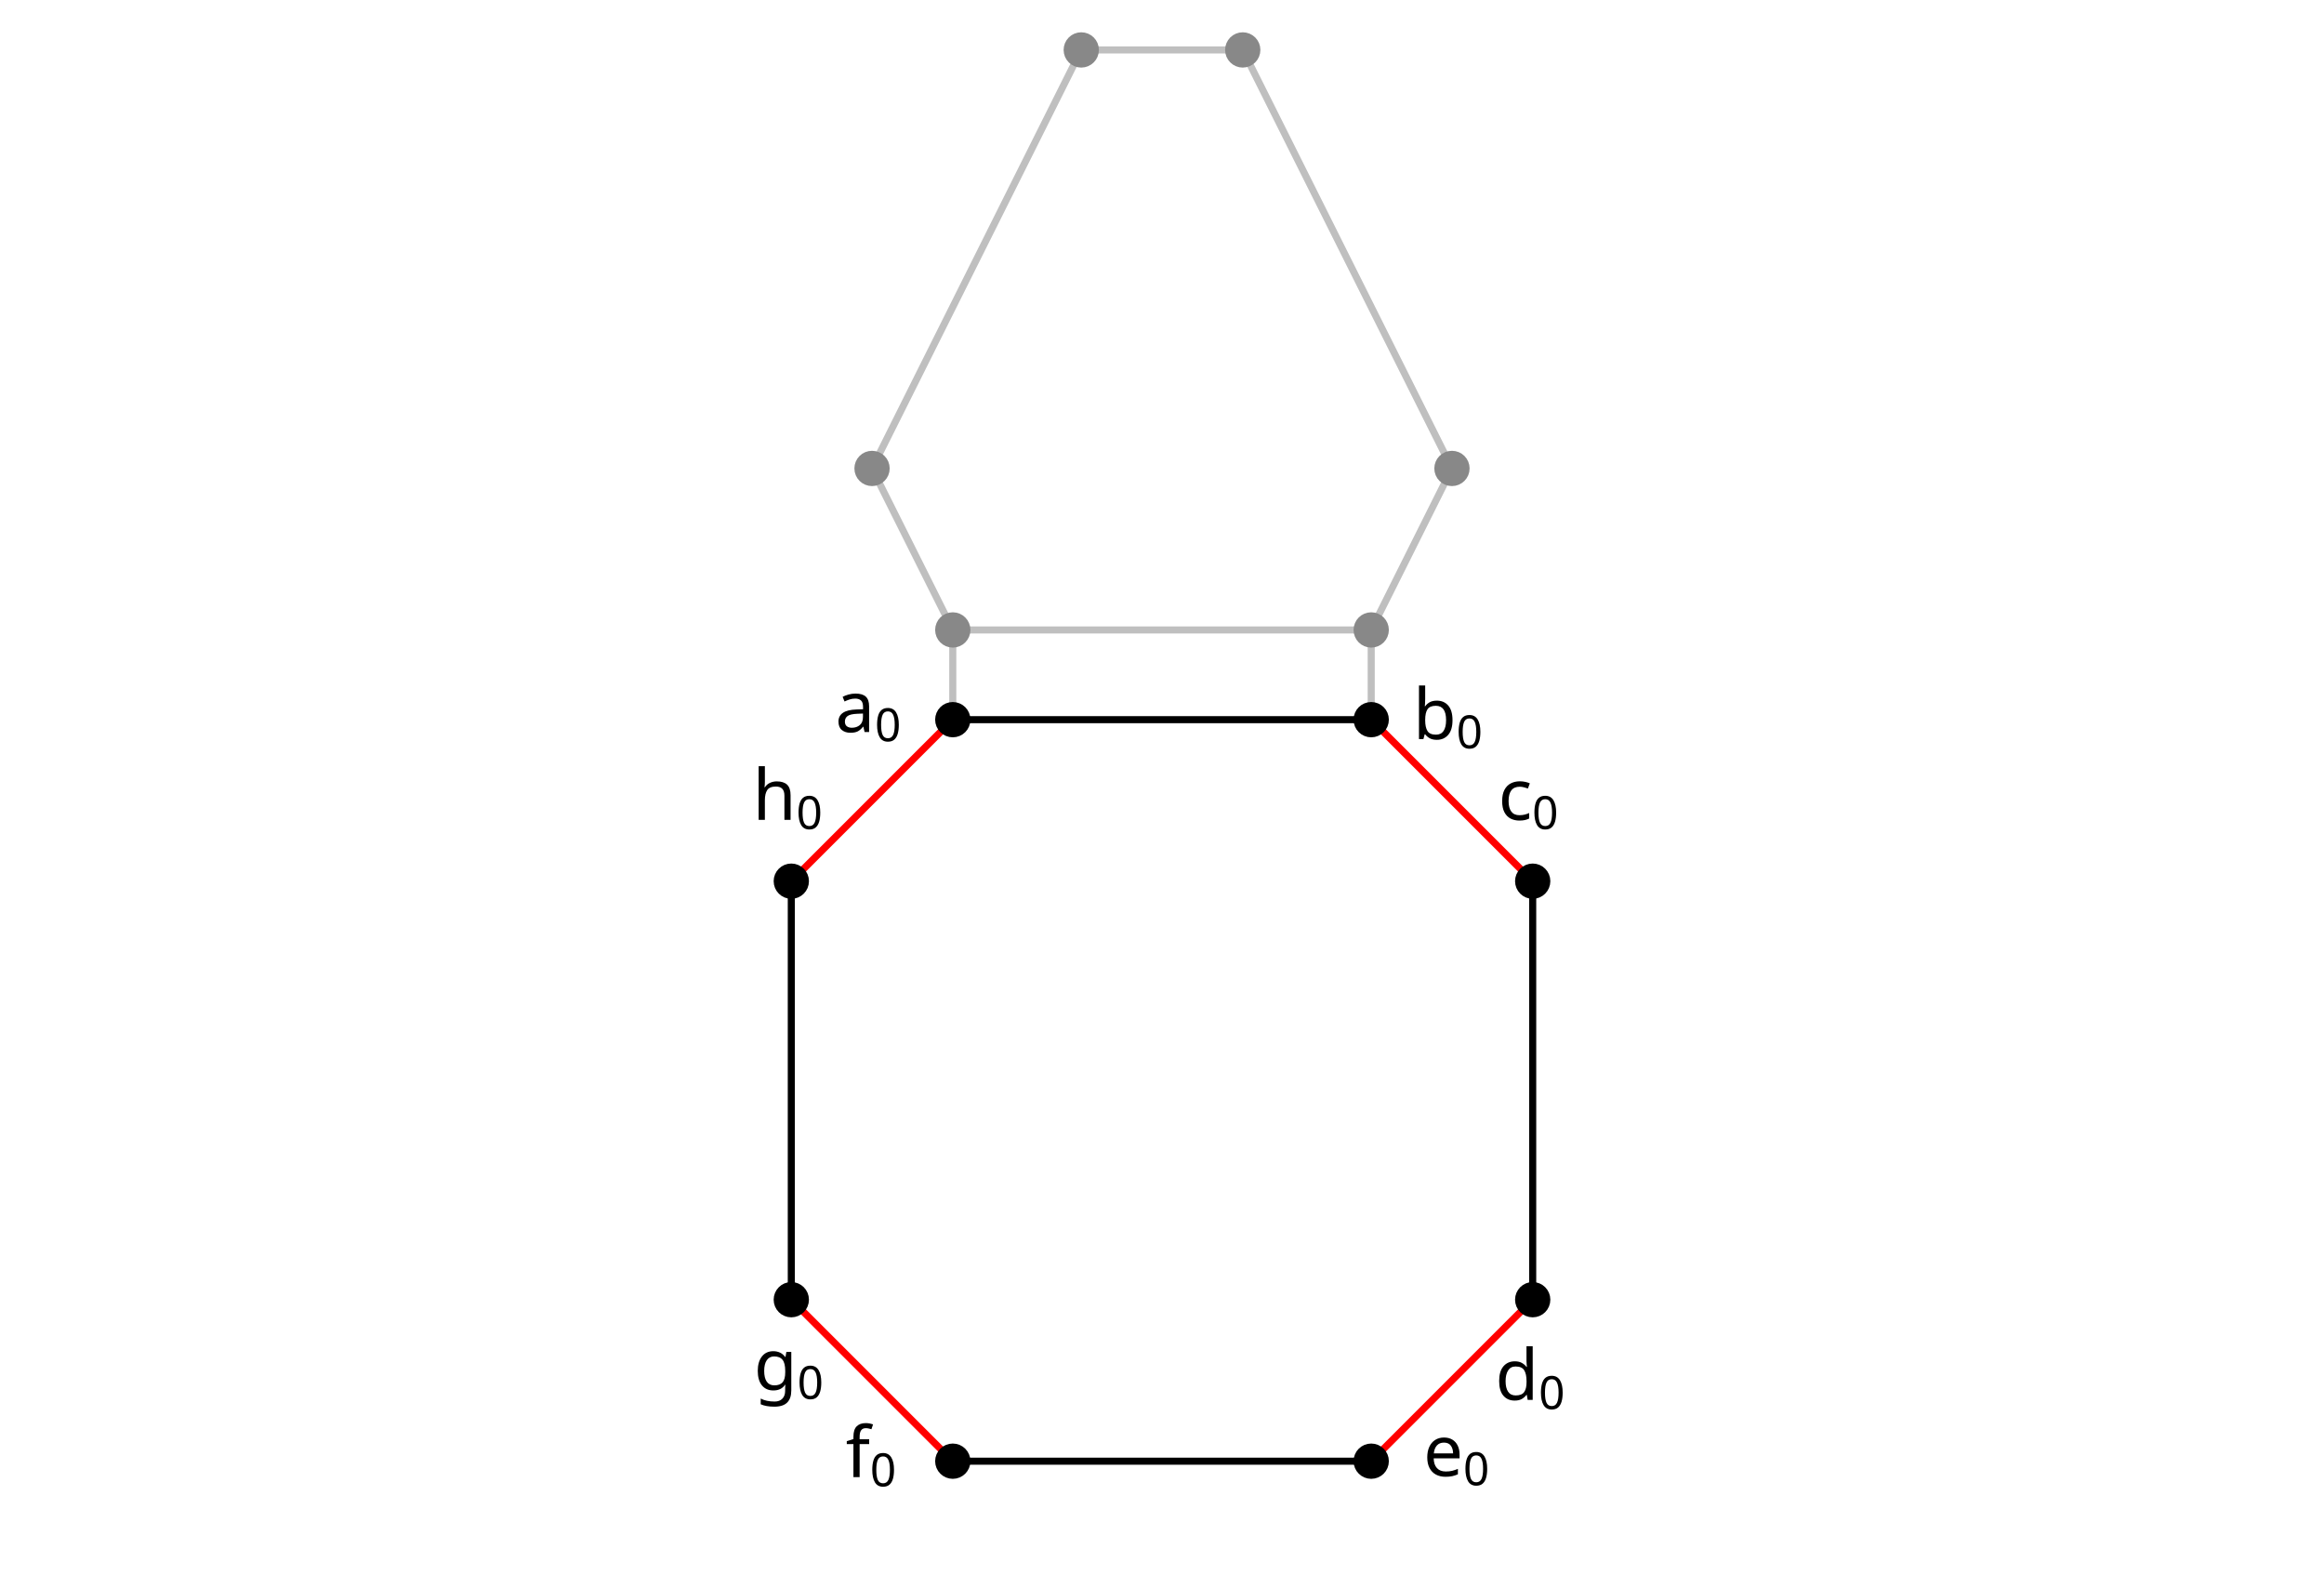
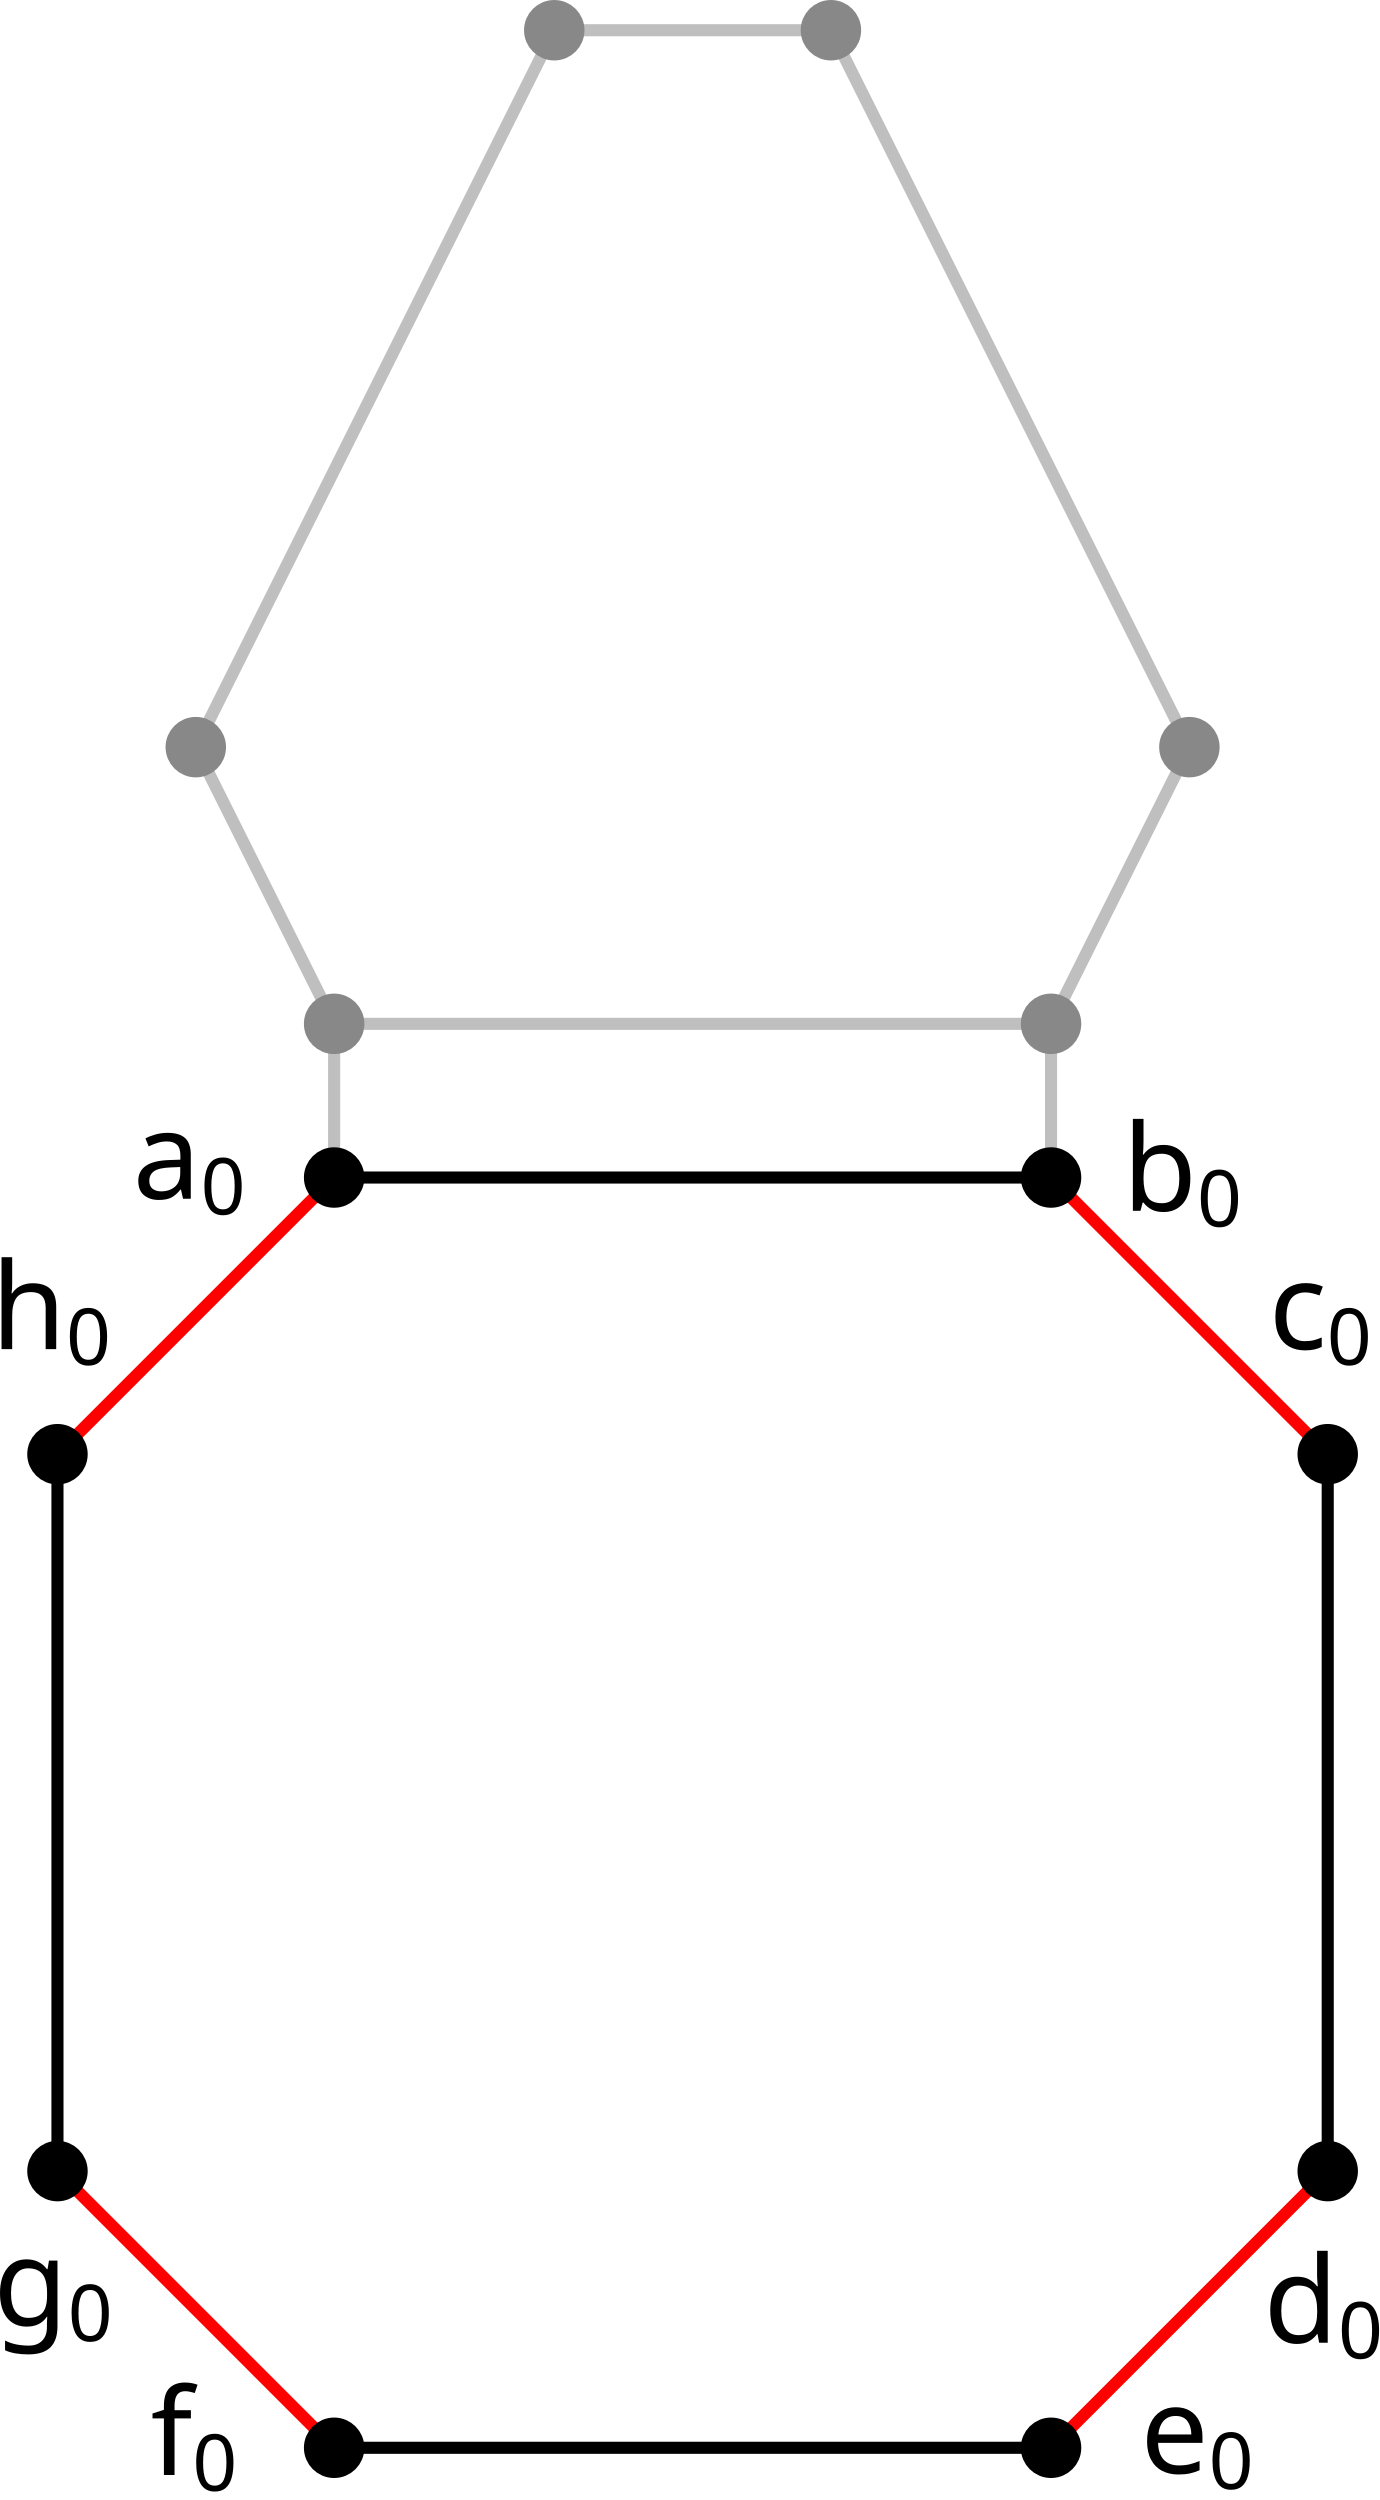
- <svg xmlns="http://www.w3.org/2000/svg" height="892" width="1317" version="1.1" id="svg516">
+ <svg xmlns="http://www.w3.org/2000/svg" height="826.895" width="456.146" version="1.1" id="svg516">
  <defs id="defs520" />
-   <line x1="448.426" y1="736.403" x2="539.938" y2="827.915" id="link0_a1_1" stroke="red" stroke-width="4px" />
-   <line x1="448.426" y1="736.403" x2="448.426" y2="736.403" id="link0_a2_0" stroke="blue" stroke-width="4px" />
-   <line x1="448.426" y1="736.403" x2="448.426" y2="736.403" id="link0_a3_0" stroke="green" stroke-width="4px" />
-   <line x1="448.426" y1="736.403" x2="448.426" y2="499.279" id="link0_a0_7" style="stroke:black;stroke-width:4px" />
-   <circle cx="448.426" cy="736.403" r="5" fill="rgb(0,0,0)" stroke="none" id="dart0" style="stroke:#000000;stroke-opacity:1;stroke-width:10;stroke-dasharray:none" />
-   <line x1="539.938" y1="827.915" x2="539.938" y2="827.915" id="link1_a2_1" stroke="blue" stroke-width="4px" />
-   <line x1="539.938" y1="827.915" x2="539.938" y2="827.915" id="link1_a3_1" stroke="green" stroke-width="4px" />
-   <line x1="539.938" y1="827.915" x2="777.062" y2="827.915" id="link1_a0_2" style="stroke:black;stroke-width:4px" />
-   <circle cx="539.938" cy="827.915" r="5" fill="rgb(0,0,0)" stroke="none" id="dart1" style="stroke:#000000;stroke-opacity:1;stroke-width:10;stroke-dasharray:none" />
-   <line x1="777.062" y1="827.915" x2="868.574" y2="736.403" id="link2_a1_3" stroke="red" stroke-width="4px" />
-   <line x1="777.062" y1="827.915" x2="777.062" y2="827.915" id="link2_a2_2" stroke="blue" stroke-width="4px" />
-   <line x1="777.062" y1="827.915" x2="777.062" y2="827.915" id="link2_a3_2" stroke="green" stroke-width="4px" />
-   <circle cx="777.062" cy="827.915" r="5" fill="rgb(0,0,0)" stroke="none" id="dart2" style="stroke:#000000;stroke-opacity:1;stroke-width:10;stroke-dasharray:none" />
-   <line x1="868.574" y1="736.403" x2="868.574" y2="736.403" id="link3_a2_3" stroke="blue" stroke-width="4px" />
-   <line x1="868.574" y1="736.403" x2="868.574" y2="736.403" id="link3_a3_3" stroke="green" stroke-width="4px" />
-   <line x1="868.574" y1="736.403" x2="868.574" y2="499.279" id="link3_a0_4" style="stroke:black;stroke-width:4px" />
-   <circle cx="868.574" cy="736.403" r="5" fill="rgb(0,0,0)" stroke="none" id="dart3" style="stroke:#000000;stroke-opacity:1;stroke-width:10;stroke-dasharray:none" />
-   <line x1="868.574" y1="499.279" x2="777.062" y2="407.767" id="link4_a1_5" stroke="red" stroke-width="4px" />
-   <line x1="868.574" y1="499.279" x2="868.574" y2="499.279" id="link4_a2_4" stroke="blue" stroke-width="4px" />
-   <line x1="868.574" y1="499.279" x2="868.574" y2="499.279" id="link4_a3_4" stroke="green" stroke-width="4px" />
-   <circle cx="868.574" cy="499.279" r="5" fill="rgb(0,0,0)" stroke="none" id="dart4" style="stroke:#000000;stroke-opacity:1;stroke-width:10;stroke-dasharray:none" />
-   <line x1="777.062" y1="407.767" x2="777.062" y2="356.928" id="link5_a2_12" stroke="blue" stroke-width="4px" style="stroke:#888888;stroke-opacity:0.533" />
-   <line x1="777.062" y1="407.767" x2="777.062" y2="407.767" id="link5_a3_5" stroke="green" stroke-width="4px" style="stroke:#888888;stroke-opacity:0.533" />
-   <line x1="777.062" y1="407.767" x2="539.938" y2="407.767" id="link5_a0_6" style="stroke:black;stroke-width:4px" />
-   <circle cx="777.062" cy="407.767" r="5" fill="rgb(0,0,0)" stroke="none" id="dart5" style="stroke:#000000;stroke-opacity:1;stroke-width:10;stroke-dasharray:none" />
-   <line x1="539.938" y1="407.767" x2="448.426" y2="499.279" id="link6_a1_7" stroke="red" stroke-width="4px" />
-   <line x1="539.938" y1="407.767" x2="539.938" y2="356.928" id="link6_a2_8" stroke="blue" stroke-width="4px" style="stroke:#888888;stroke-opacity:0.533" />
-   <line x1="539.938" y1="407.767" x2="539.938" y2="407.767" id="link6_a3_6" stroke="green" stroke-width="4px" style="stroke:#888888;stroke-opacity:0.533" />
-   <circle cx="539.938" cy="407.767" r="5" fill="rgb(0,0,0)" stroke="none" id="dart6" style="stroke:#000000;stroke-opacity:1;stroke-width:10;stroke-dasharray:none" />
-   <line x1="448.426" y1="499.279" x2="448.426" y2="499.279" id="link7_a2_7" stroke="blue" stroke-width="4px" />
-   <line x1="448.426" y1="499.279" x2="448.426" y2="499.279" id="link7_a3_7" stroke="green" stroke-width="4px" />
-   <circle cx="448.426" cy="499.279" r="5" fill="rgb(0,0,0)" stroke="none" id="dart7" style="stroke:#000000;stroke-opacity:1;stroke-width:10;stroke-dasharray:none" />
-   <line x1="539.938" y1="356.928" x2="494.182" y2="265.416" id="link8_a1_9" stroke="red" stroke-width="4px" style="stroke:#888888;stroke-opacity:0.533" />
-   <line x1="539.938" y1="356.928" x2="539.938" y2="356.928" id="link8_a3_8" stroke="green" stroke-width="4px" style="stroke:#888888;stroke-opacity:0.533" />
-   <line x1="539.938" y1="356.928" x2="777.062" y2="356.928" id="link8_a0_12" style="stroke:#888888;stroke-width:4px;stroke-opacity:0.533" />
-   <circle cx="539.938" cy="356.928" r="5" fill="rgb(0,0,0)" stroke="none" id="dart8" style="stroke:#888888;stroke-opacity:1;stroke-width:10;stroke-dasharray:none;fill:#888888;fill-opacity:0.533" />
-   <line x1="494.182" y1="265.416" x2="494.182" y2="265.416" id="link9_a2_9" stroke="blue" stroke-width="4px" style="stroke:#888888;stroke-opacity:0.533" />
-   <line x1="494.182" y1="265.416" x2="494.182" y2="265.416" id="link9_a3_9" stroke="green" stroke-width="4px" style="stroke:#888888;stroke-opacity:0.533" />
-   <line x1="494.182" y1="265.416" x2="612.744" y2="28.292" id="link9_a0_10" style="stroke:#888888;stroke-width:4px;stroke-opacity:0.533" />
-   <circle cx="494.182" cy="265.416" r="5" fill="rgb(0,0,0)" stroke="none" id="dart9" style="stroke:#888888;stroke-opacity:1;stroke-width:10;stroke-dasharray:none;fill:#888888;fill-opacity:0.533" />
-   <line x1="612.744" y1="28.292" x2="704.256" y2="28.292" id="link10_a1_14" stroke="red" stroke-width="4px" style="stroke:#888888;stroke-opacity:0.533" />
-   <line x1="612.744" y1="28.292" x2="612.744" y2="28.292" id="link10_a2_10" stroke="blue" stroke-width="4px" style="stroke:#888888;stroke-opacity:0.533" />
-   <line x1="612.744" y1="28.292" x2="612.744" y2="28.292" id="link10_a3_10" stroke="green" stroke-width="4px" style="stroke:#888888;stroke-opacity:0.533" />
-   <circle cx="612.744" cy="28.292" r="5" fill="rgb(0,0,0)" stroke="none" id="dart10" style="stroke:#888888;stroke-opacity:1;stroke-width:10;stroke-dasharray:none;fill:#888888;fill-opacity:0.533" />
-   <line x1="777.062" y1="356.928" x2="822.818" y2="265.416" id="link12_a1_13" stroke="red" stroke-width="4px" style="stroke:#888888;stroke-opacity:0.533" />
-   <line x1="777.062" y1="356.928" x2="777.062" y2="356.928" id="link12_a3_12" stroke="green" stroke-width="4px" style="stroke:#888888;stroke-opacity:0.533" />
-   <circle cx="777.062" cy="356.928" r="5" fill="rgb(0,0,0)" stroke="none" id="dart12" style="stroke:#888888;stroke-opacity:1;stroke-width:10;stroke-dasharray:none;fill:#888888;fill-opacity:0.533" />
-   <line x1="822.818" y1="265.416" x2="822.818" y2="265.416" id="link13_a2_13" stroke="blue" stroke-width="4px" style="stroke:#888888;stroke-opacity:0.533" />
-   <line x1="822.818" y1="265.416" x2="822.818" y2="265.416" id="link13_a3_13" stroke="green" stroke-width="4px" style="stroke:#888888;stroke-opacity:0.533" />
-   <line x1="822.818" y1="265.416" x2="704.256" y2="28.292" id="link13_a0_14" style="stroke:#888888;stroke-width:4px;stroke-opacity:0.533" />
-   <circle cx="822.818" cy="265.416" r="5" fill="rgb(0,0,0)" stroke="none" id="dart13" style="stroke:#888888;stroke-opacity:1;stroke-width:10;stroke-dasharray:none;fill:#888888;fill-opacity:0.533" />
-   <line x1="704.256" y1="28.292" x2="704.256" y2="28.292" id="link14_a2_14" stroke="blue" stroke-width="4px" style="stroke:#888888;stroke-opacity:0.533" />
-   <line x1="704.256" y1="28.292" x2="704.256" y2="28.292" id="link14_a3_14" stroke="green" stroke-width="4px" style="stroke:#888888;stroke-opacity:0.533" />
-   <circle cx="704.256" cy="28.292" r="5" fill="rgb(0,0,0)" stroke="none" id="dart14" style="stroke:#888888;stroke-opacity:1;stroke-width:10;stroke-dasharray:none;fill:#888888;fill-opacity:0.533" />
-   <text xml:space="preserve" style="font-style:normal;font-weight:normal;font-size:40px;line-height:1.25;font-family:sans-serif;fill:#000000;fill-opacity:1;stroke:none" x="473.317" y="414.784" id="text1558">
-     <tspan id="tspan1556" x="473.317" y="414.784">a<tspan style="font-size:65%;baseline-shift:sub" id="tspan1610">0</tspan>
+   <line x1="19.007" y1="718.112" x2="110.518" y2="809.624" id="link0_a1_1" stroke="#ff0000" stroke-width="4px" />
+   <line x1="19.007" y1="718.112" x2="19.007" y2="718.112" id="link0_a2_0" stroke="#0000ff" stroke-width="4px" />
+   <line x1="19.007" y1="718.112" x2="19.007" y2="718.112" id="link0_a3_0" stroke="#008000" stroke-width="4px" />
+   <line x1="19.007" y1="718.112" x2="19.007" y2="480.988" id="link0_a0_7" style="stroke:#000000;stroke-width:4px" />
+   <circle cx="19.007" cy="718.112" r="5" fill="#000000" stroke="none" id="dart0" style="stroke:#000000;stroke-width:10;stroke-dasharray:none;stroke-opacity:1" />
+   <line x1="110.518" y1="809.624" x2="110.518" y2="809.624" id="link1_a2_1" stroke="#0000ff" stroke-width="4px" />
+   <line x1="110.518" y1="809.624" x2="110.518" y2="809.624" id="link1_a3_1" stroke="#008000" stroke-width="4px" />
+   <line x1="110.518" y1="809.624" x2="347.642" y2="809.624" id="link1_a0_2" style="stroke:#000000;stroke-width:4px" />
+   <circle cx="110.518" cy="809.624" r="5" fill="#000000" stroke="none" id="dart1" style="stroke:#000000;stroke-width:10;stroke-dasharray:none;stroke-opacity:1" />
+   <line x1="347.642" y1="809.624" x2="439.154" y2="718.112" id="link2_a1_3" stroke="#ff0000" stroke-width="4px" />
+   <line x1="347.642" y1="809.624" x2="347.642" y2="809.624" id="link2_a2_2" stroke="#0000ff" stroke-width="4px" />
+   <line x1="347.642" y1="809.624" x2="347.642" y2="809.624" id="link2_a3_2" stroke="#008000" stroke-width="4px" />
+   <circle cx="347.642" cy="809.624" r="5" fill="#000000" stroke="none" id="dart2" style="stroke:#000000;stroke-width:10;stroke-dasharray:none;stroke-opacity:1" />
+   <line x1="439.154" y1="718.112" x2="439.154" y2="718.112" id="link3_a2_3" stroke="#0000ff" stroke-width="4px" />
+   <line x1="439.154" y1="718.112" x2="439.154" y2="718.112" id="link3_a3_3" stroke="#008000" stroke-width="4px" />
+   <line x1="439.154" y1="718.112" x2="439.154" y2="480.988" id="link3_a0_4" style="stroke:#000000;stroke-width:4px" />
+   <circle cx="439.154" cy="718.112" r="5" fill="#000000" stroke="none" id="dart3" style="stroke:#000000;stroke-width:10;stroke-dasharray:none;stroke-opacity:1" />
+   <line x1="439.154" y1="480.988" x2="347.642" y2="389.476" id="link4_a1_5" stroke="#ff0000" stroke-width="4px" />
+   <line x1="439.154" y1="480.988" x2="439.154" y2="480.988" id="link4_a2_4" stroke="#0000ff" stroke-width="4px" />
+   <line x1="439.154" y1="480.988" x2="439.154" y2="480.988" id="link4_a3_4" stroke="#008000" stroke-width="4px" />
+   <circle cx="439.154" cy="480.988" r="5" fill="#000000" stroke="none" id="dart4" style="stroke:#000000;stroke-width:10;stroke-dasharray:none;stroke-opacity:1" />
+   <line x1="347.642" y1="389.476" x2="347.642" y2="338.636" id="link5_a2_12" stroke="blue" stroke-width="4px" style="stroke:#888888;stroke-opacity:0.533" />
+   <line x1="347.642" y1="389.476" x2="347.642" y2="389.476" id="link5_a3_5" stroke="green" stroke-width="4px" style="stroke:#888888;stroke-opacity:0.533" />
+   <line x1="347.642" y1="389.476" x2="110.518" y2="389.476" id="link5_a0_6" style="stroke:#000000;stroke-width:4px" />
+   <circle cx="347.642" cy="389.476" r="5" fill="#000000" stroke="none" id="dart5" style="stroke:#000000;stroke-width:10;stroke-dasharray:none;stroke-opacity:1" />
+   <line x1="110.518" y1="389.476" x2="19.007" y2="480.988" id="link6_a1_7" stroke="#ff0000" stroke-width="4px" />
+   <line x1="110.518" y1="389.476" x2="110.518" y2="338.636" id="link6_a2_8" stroke="blue" stroke-width="4px" style="stroke:#888888;stroke-opacity:0.533" />
+   <line x1="110.518" y1="389.476" x2="110.518" y2="389.476" id="link6_a3_6" stroke="green" stroke-width="4px" style="stroke:#888888;stroke-opacity:0.533" />
+   <circle cx="110.518" cy="389.476" r="5" fill="#000000" stroke="none" id="dart6" style="stroke:#000000;stroke-width:10;stroke-dasharray:none;stroke-opacity:1" />
+   <line x1="19.007" y1="480.988" x2="19.007" y2="480.988" id="link7_a2_7" stroke="#0000ff" stroke-width="4px" />
+   <line x1="19.007" y1="480.988" x2="19.007" y2="480.988" id="link7_a3_7" stroke="#008000" stroke-width="4px" />
+   <circle cx="19.007" cy="480.988" r="5" fill="#000000" stroke="none" id="dart7" style="stroke:#000000;stroke-width:10;stroke-dasharray:none;stroke-opacity:1" />
+   <line x1="110.518" y1="338.636" x2="64.762" y2="247.124" id="link8_a1_9" stroke="red" stroke-width="4px" style="stroke:#888888;stroke-opacity:0.533" />
+   <line x1="110.518" y1="338.636" x2="110.518" y2="338.636" id="link8_a3_8" stroke="green" stroke-width="4px" style="stroke:#888888;stroke-opacity:0.533" />
+   <line x1="110.518" y1="338.636" x2="347.642" y2="338.636" id="link8_a0_12" style="stroke:#888888;stroke-width:4px;stroke-opacity:0.533" />
+   <circle cx="110.518" cy="338.636" r="5" fill="rgb(0,0,0)" stroke="none" id="dart8" style="fill:#888888;fill-opacity:0.533;stroke:#888888;stroke-width:10;stroke-dasharray:none;stroke-opacity:1" />
+   <line x1="64.762" y1="247.124" x2="64.762" y2="247.124" id="link9_a2_9" stroke="blue" stroke-width="4px" style="stroke:#888888;stroke-opacity:0.533" />
+   <line x1="64.762" y1="247.124" x2="64.762" y2="247.124" id="link9_a3_9" stroke="green" stroke-width="4px" style="stroke:#888888;stroke-opacity:0.533" />
+   <line x1="64.762" y1="247.124" x2="183.325" y2="10" id="link9_a0_10" style="stroke:#888888;stroke-width:4px;stroke-opacity:0.533" />
+   <circle cx="64.762" cy="247.124" r="5" fill="rgb(0,0,0)" stroke="none" id="dart9" style="fill:#888888;fill-opacity:0.533;stroke:#888888;stroke-width:10;stroke-dasharray:none;stroke-opacity:1" />
+   <line x1="183.325" y1="10" x2="274.836" y2="10" id="link10_a1_14" stroke="red" stroke-width="4px" style="stroke:#888888;stroke-opacity:0.533" />
+   <line x1="183.325" y1="10" x2="183.325" y2="10" id="link10_a2_10" stroke="blue" stroke-width="4px" style="stroke:#888888;stroke-opacity:0.533" />
+   <line x1="183.325" y1="10" x2="183.325" y2="10" id="link10_a3_10" stroke="green" stroke-width="4px" style="stroke:#888888;stroke-opacity:0.533" />
+   <circle cx="183.325" cy="10" r="5" fill="rgb(0,0,0)" stroke="none" id="dart10" style="fill:#888888;fill-opacity:0.533;stroke:#888888;stroke-width:10;stroke-dasharray:none;stroke-opacity:1" />
+   <line x1="347.642" y1="338.636" x2="393.398" y2="247.124" id="link12_a1_13" stroke="red" stroke-width="4px" style="stroke:#888888;stroke-opacity:0.533" />
+   <line x1="347.642" y1="338.636" x2="347.642" y2="338.636" id="link12_a3_12" stroke="green" stroke-width="4px" style="stroke:#888888;stroke-opacity:0.533" />
+   <circle cx="347.642" cy="338.636" r="5" fill="rgb(0,0,0)" stroke="none" id="dart12" style="fill:#888888;fill-opacity:0.533;stroke:#888888;stroke-width:10;stroke-dasharray:none;stroke-opacity:1" />
+   <line x1="393.398" y1="247.124" x2="393.398" y2="247.124" id="link13_a2_13" stroke="blue" stroke-width="4px" style="stroke:#888888;stroke-opacity:0.533" />
+   <line x1="393.398" y1="247.124" x2="393.398" y2="247.124" id="link13_a3_13" stroke="green" stroke-width="4px" style="stroke:#888888;stroke-opacity:0.533" />
+   <line x1="393.398" y1="247.124" x2="274.836" y2="10" id="link13_a0_14" style="stroke:#888888;stroke-width:4px;stroke-opacity:0.533" />
+   <circle cx="393.398" cy="247.124" r="5" fill="rgb(0,0,0)" stroke="none" id="dart13" style="fill:#888888;fill-opacity:0.533;stroke:#888888;stroke-width:10;stroke-dasharray:none;stroke-opacity:1" />
+   <line x1="274.836" y1="10" x2="274.836" y2="10" id="link14_a2_14" stroke="blue" stroke-width="4px" style="stroke:#888888;stroke-opacity:0.533" />
+   <line x1="274.836" y1="10" x2="274.836" y2="10" id="link14_a3_14" stroke="green" stroke-width="4px" style="stroke:#888888;stroke-opacity:0.533" />
+   <circle cx="274.836" cy="10" r="5" fill="rgb(0,0,0)" stroke="none" id="dart14" style="fill:#888888;fill-opacity:0.533;stroke:#888888;stroke-width:10;stroke-dasharray:none;stroke-opacity:1" />
+   <text xml:space="preserve" style="font-style:normal;font-weight:normal;font-size:40px;line-height:1.25;font-family:sans-serif;fill:#000000;fill-opacity:1;stroke:none" x="43.898" y="396.493" id="text1558">
+     <tspan id="tspan1556" x="43.898" y="396.493">a<tspan style="font-size:65%;baseline-shift:sub" id="tspan1610">0</tspan>
    </tspan>
  </text>
-   <text xml:space="preserve" style="font-style:normal;font-weight:normal;font-size:40px;line-height:1.25;font-family:sans-serif;fill:#000000;fill-opacity:1;stroke:none" x="800.723" y="418.779" id="text1614">
-     <tspan id="tspan1612" x="800.723" y="418.779">b<tspan style="font-size:65%;baseline-shift:sub" id="tspan1616">0</tspan>
+   <text xml:space="preserve" style="font-style:normal;font-weight:normal;font-size:40px;line-height:1.25;font-family:sans-serif;fill:#000000;fill-opacity:1;stroke:none" x="371.303" y="400.487" id="text1614">
+     <tspan id="tspan1612" x="371.303" y="400.487">b<tspan style="font-size:65%;baseline-shift:sub" id="tspan1616">0</tspan>
    </tspan>
  </text>
-   <text xml:space="preserve" style="font-style:normal;font-weight:normal;font-size:40px;line-height:1.25;font-family:sans-serif;fill:#000000;fill-opacity:1;stroke:none" x="849.067" y="464.535" id="text1620">
-     <tspan id="tspan1618" x="849.067" y="464.535">c<tspan style="font-size:65%;baseline-shift:sub" id="tspan1622">0</tspan>
+   <text xml:space="preserve" style="font-style:normal;font-weight:normal;font-size:40px;line-height:1.25;font-family:sans-serif;fill:#000000;fill-opacity:1;stroke:none" x="419.647" y="446.243" id="text1620">
+     <tspan id="tspan1618" x="419.647" y="446.243">c<tspan style="font-size:65%;baseline-shift:sub" id="tspan1622">0</tspan>
    </tspan>
  </text>
-   <text xml:space="preserve" style="font-style:normal;font-weight:normal;font-size:40px;line-height:1.25;font-family:sans-serif;fill:#000000;fill-opacity:1;stroke:none" x="847.367" y="793.171" id="text1626">
-     <tspan id="tspan1624" x="847.367" y="793.171">d<tspan style="font-size:65%;baseline-shift:sub" id="tspan1628">0</tspan>
+   <text xml:space="preserve" style="font-style:normal;font-weight:normal;font-size:40px;line-height:1.25;font-family:sans-serif;fill:#000000;fill-opacity:1;stroke:none" x="417.948" y="774.879" id="text1626">
+     <tspan id="tspan1624" x="417.948" y="774.879">d<tspan style="font-size:65%;baseline-shift:sub" id="tspan1628">0</tspan>
    </tspan>
  </text>
-   <text xml:space="preserve" style="font-style:normal;font-weight:normal;font-size:40px;line-height:1.25;font-family:sans-serif;fill:#000000;fill-opacity:1;stroke:none" x="806.621" y="836.347" id="text1632">
-     <tspan id="tspan1630" x="806.621" y="836.347">e<tspan style="font-size:65%;baseline-shift:sub" id="tspan1634">0</tspan>
+   <text xml:space="preserve" style="font-style:normal;font-weight:normal;font-size:40px;line-height:1.25;font-family:sans-serif;fill:#000000;fill-opacity:1;stroke:none" x="377.202" y="818.055" id="text1632">
+     <tspan id="tspan1630" x="377.202" y="818.055">e<tspan style="font-size:65%;baseline-shift:sub" id="tspan1634">0</tspan>
    </tspan>
  </text>
-   <text xml:space="preserve" style="font-style:normal;font-weight:normal;font-size:40px;line-height:1.25;font-family:sans-serif;fill:#000000;fill-opacity:1;stroke:none" x="479.274" y="836.927" id="text1638">
-     <tspan id="tspan1636" x="479.274" y="836.927">f<tspan style="font-size:65%;baseline-shift:sub" id="tspan1640">0</tspan>
+   <text xml:space="preserve" style="font-style:normal;font-weight:normal;font-size:40px;line-height:1.25;font-family:sans-serif;fill:#000000;fill-opacity:1;stroke:none" x="49.855" y="818.635" id="text1638">
+     <tspan id="tspan1636" x="49.855" y="818.635">f<tspan style="font-size:65%;baseline-shift:sub" id="tspan1640">0</tspan>
    </tspan>
  </text>
-   <text xml:space="preserve" style="font-style:normal;font-weight:normal;font-size:40px;line-height:1.25;font-family:sans-serif;fill:#000000;fill-opacity:1;stroke:none" x="427.22" y="787.431" id="text1644">
-     <tspan id="tspan1642" x="427.22" y="787.431">g<tspan style="font-size:65%;baseline-shift:sub" id="tspan1646">0</tspan>
+   <text xml:space="preserve" style="font-style:normal;font-weight:normal;font-size:40px;line-height:1.25;font-family:sans-serif;fill:#000000;fill-opacity:1;stroke:none" x="-2.2" y="769.14" id="text1644">
+     <tspan id="tspan1642" x="-2.2" y="769.14">g<tspan style="font-size:65%;baseline-shift:sub" id="tspan1646">0</tspan>
    </tspan>
  </text>
-   <text xml:space="preserve" style="font-style:normal;font-weight:normal;font-size:40px;line-height:1.25;font-family:sans-serif;fill:#000000;fill-opacity:1;stroke:none" x="426.526" y="464.535" id="text1650">
-     <tspan id="tspan1648" x="426.526" y="464.535">h<tspan style="font-size:65%;baseline-shift:sub" id="tspan1652">0</tspan>
+   <text xml:space="preserve" style="font-style:normal;font-weight:normal;font-size:40px;line-height:1.25;font-family:sans-serif;fill:#000000;fill-opacity:1;stroke:none" x="-2.893" y="446.243" id="text1650">
+     <tspan id="tspan1648" x="-2.893" y="446.243">h<tspan style="font-size:65%;baseline-shift:sub" id="tspan1652">0</tspan>
    </tspan>
  </text>
</svg>
